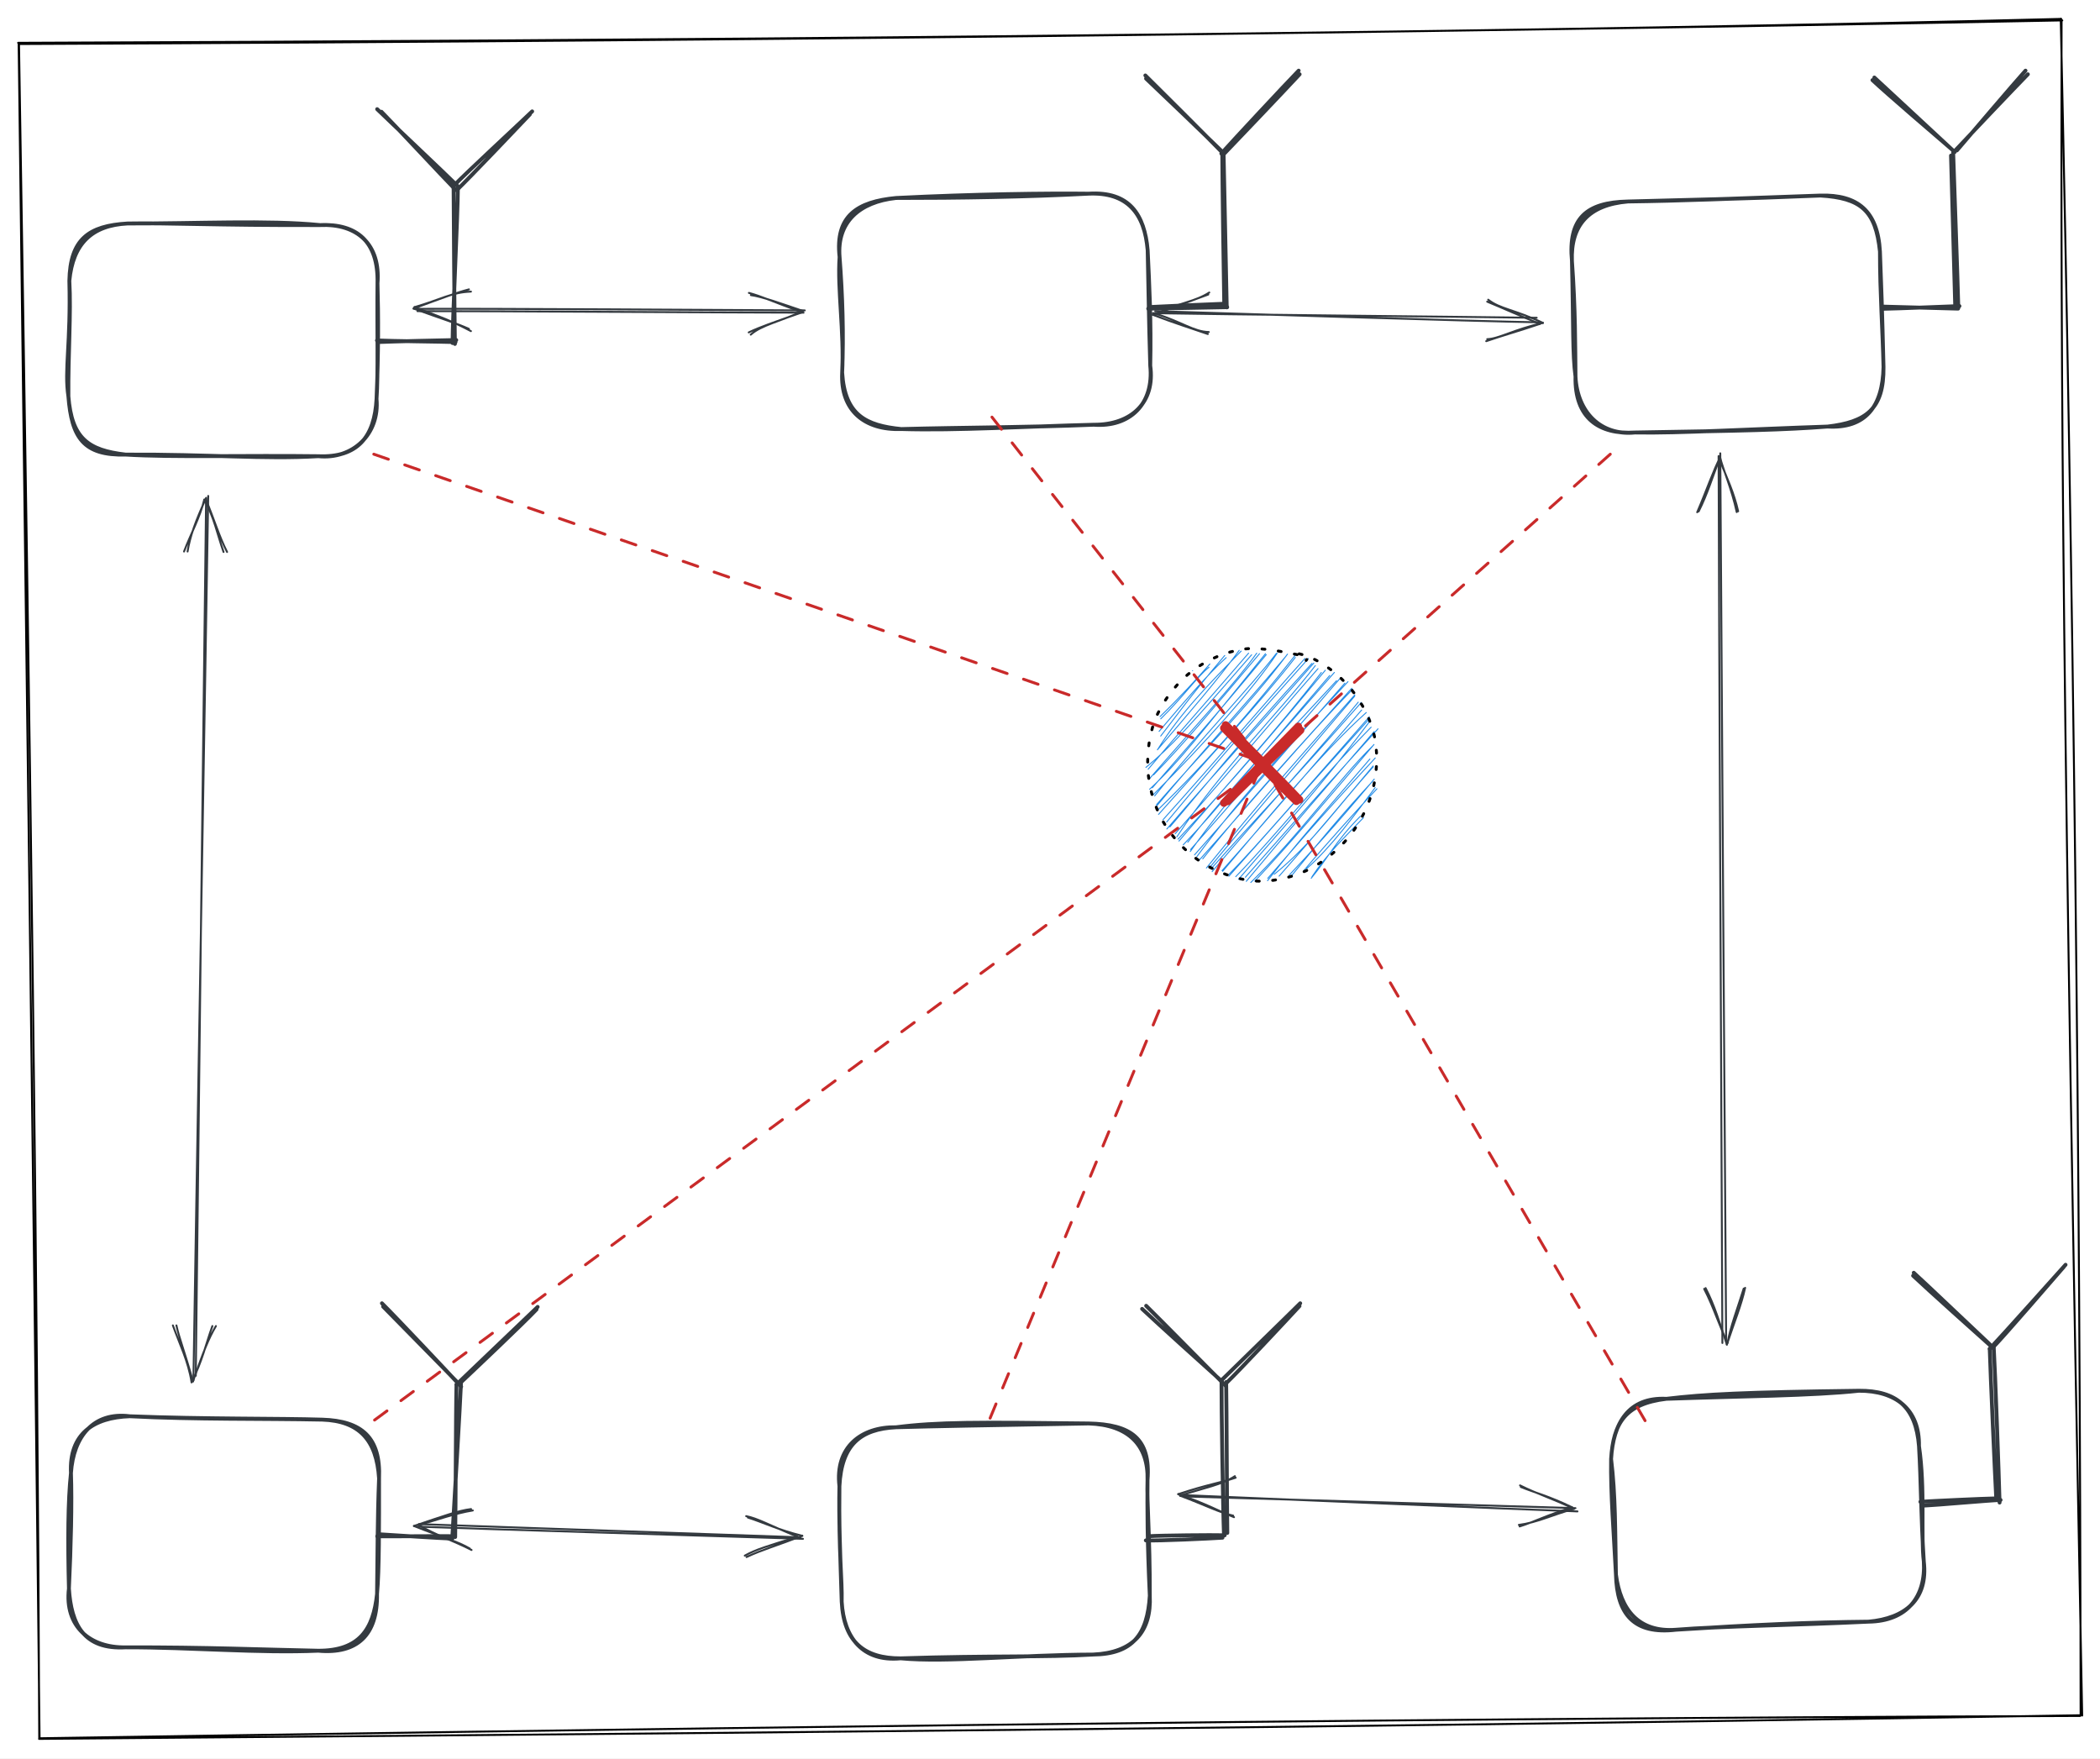
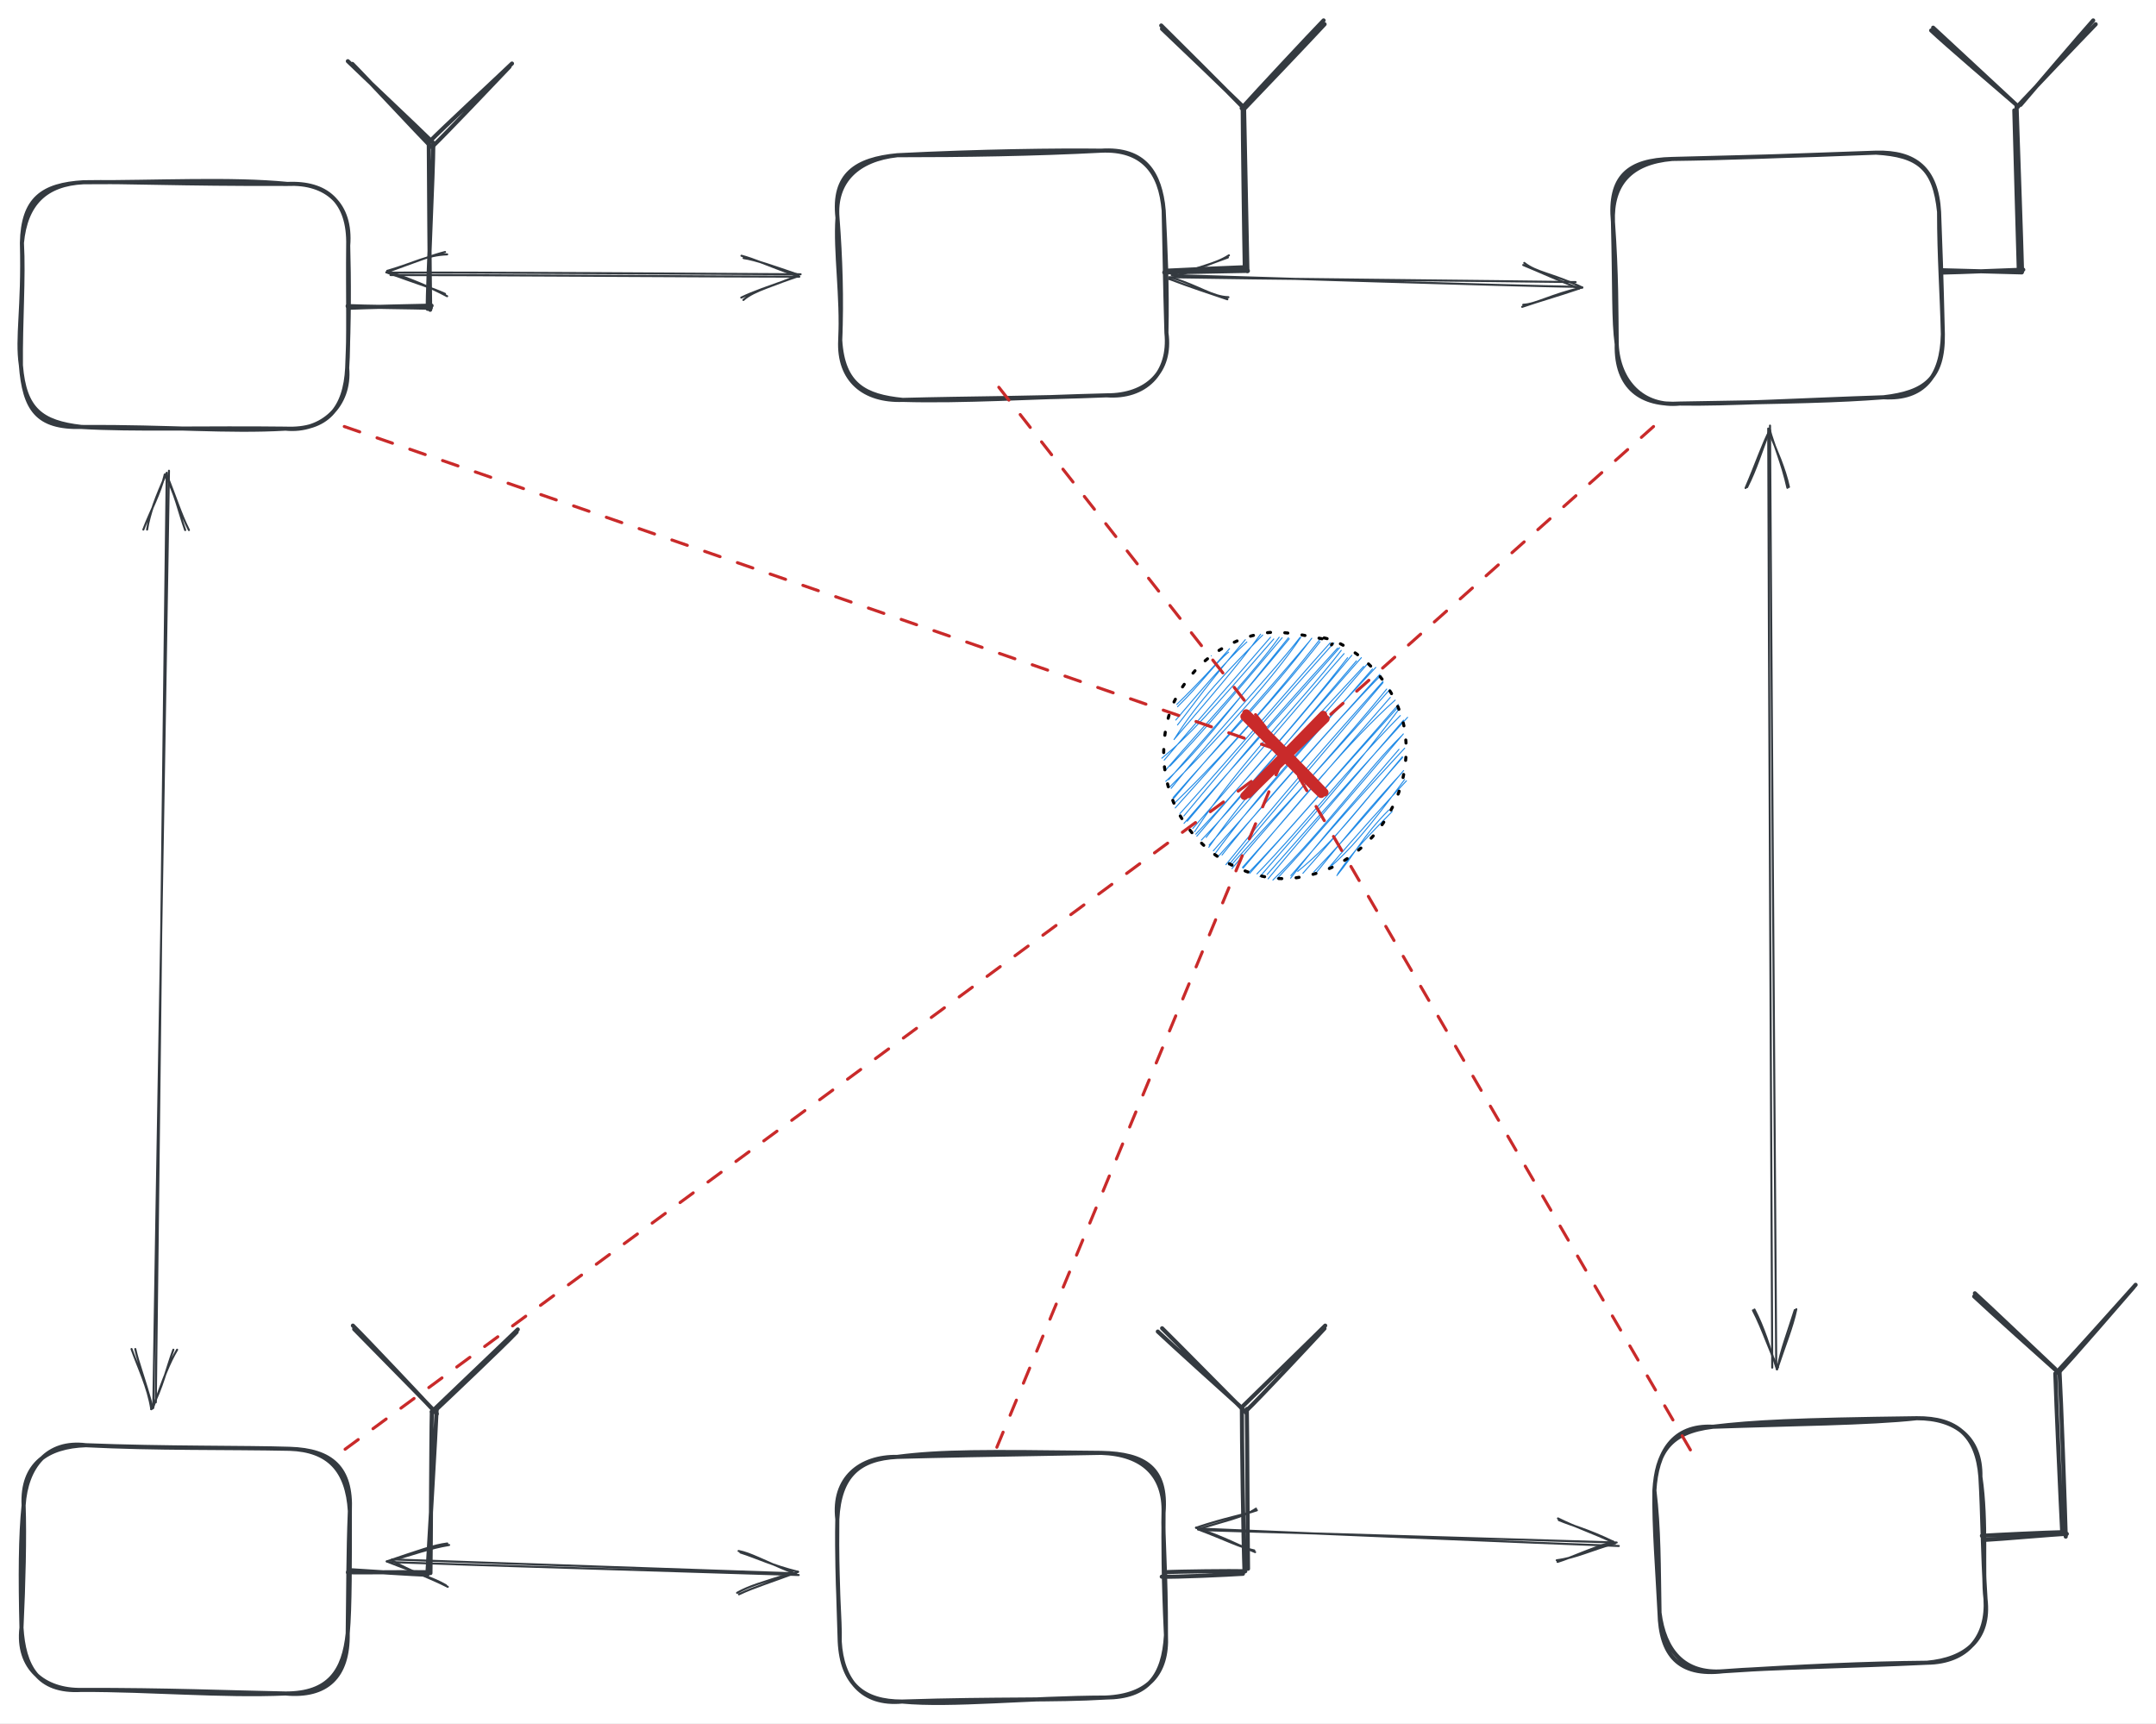
- <svg xmlns="http://www.w3.org/2000/svg" version="1.1" viewBox="0 0 1090.364 912.968" width="1090.364" height="912.968">
+ <svg xmlns="http://www.w3.org/2000/svg" version="1.1" viewBox="0 0 1057.22 844.937" width="1057.22" height="844.937">
  <defs>
    <style>
      @font-face {
        font-family: "Virgil";
        src: url("https://excalidraw.com/Virgil.woff2");
      }
      @font-face {
        font-family: "Cascadia";
        src: url("https://excalidraw.com/Cascadia.woff2");
      }
    </style>
  </defs>
-   <rect x="0" y="0" width="1090.364" height="912.968" fill="#ffffff" />
-   <g stroke-linecap="round" transform="translate(595.2598 336.6752) rotate(0 60 60)">
+   <rect x="0" y="0" width="1057.22" height="844.937" fill="#ffffff" />
+   <g stroke-linecap="round" transform="translate(570 310) rotate(0 60 60)">
    <path d="M23.96 11.56 C23.96 11.56, 23.96 11.56, 23.96 11.56 M23.96 11.56 C23.96 11.56, 23.96 11.56, 23.96 11.56 M7.42 36.55 C18.73 25.55, 26.5 14.48, 32.47 9.77 M7.05 35.41 C17.38 25.4, 25.9 16.08, 32.92 8.08 M7.4 45.49 C15.61 35.13, 21.21 26.59, 40.66 3.65 M6.56 43.06 C18.58 29.01, 31.03 14.12, 41.4 4.78 M5.7 52.64 C17.88 33.17, 32.54 18.4, 49.18 1.38 M5.8 52.5 C21.99 33.74, 38.02 15.04, 48.16 0.98 M-0.28 61.77 C12.68 51.22, 22.87 39.83, 54.6 3.31 M0.88 62.72 C15.65 45.2, 32.51 26.26, 53.03 2.45 M3.73 65.64 C19.56 49.31, 32.44 33.81, 58.71 2.72 M1.47 67.75 C23.54 42.27, 45.64 18.72, 57.26 2.46 M1.64 73.12 C17.83 58.07, 27.78 44.5, 61.8 2.73 M3.04 72.36 C19.05 53.69, 34.65 36.59, 62.22 3.22 M4.27 76.58 C28.08 46.96, 54.63 19.36, 67.52 2.5 M3.65 75.83 C30.57 49.12, 55.59 20.8, 67.85 2.51 M5.2 81.15 C28.5 54.27, 52.97 29.99, 73.24 2.95 M5.27 81.84 C27.33 55.39, 51.4 29.11, 72.48 3.99 M5.73 84.01 C32.32 58.3, 56.19 30.19, 77.04 3.78 M6.28 86.17 C32.84 56.24, 59.79 27.26, 77.31 4.68 M10.51 90.13 C35.03 60.55, 57.3 35.11, 84.08 5.24 M8.59 88.95 C35.91 58.6, 62.85 26.75, 82.29 5.19 M10.6 93.73 C37.06 62.87, 65.93 31.6, 86.89 7.6 M12.18 92.68 C29.91 72.06, 47.29 49.93, 85.93 7.77 M15.77 97.85 C39.01 62.47, 68.36 34.07, 87.7 8.91 M14.91 96.21 C44.3 62.83, 73.6 27.99, 89.09 10.49 M16.87 100.02 C40.81 71.78, 66.99 43.35, 90.8 12.5 M16.38 99.03 C44.76 69.05, 70.42 38.32, 92.88 11.32 M21.45 100.6 C36.42 81.36, 53.23 63.19, 97.56 12.48 M19.11 101.95 C37.17 83.12, 52.53 63.62, 95.15 14.05 M22.75 105.44 C45.95 72.73, 72.01 45.54, 98.69 16.76 M22.92 104.4 C50.39 73.22, 77.99 41.88, 100.26 15.86 M26.11 108.18 C46.63 80.28, 72.15 51.97, 104.64 17.25 M24.96 107.19 C42.3 87.8, 59.49 67.59, 103.01 18.03 M29.23 109.26 C51.66 80.9, 79.66 50.7, 106.62 20.67 M27.35 109.97 C54.84 79.42, 82.11 46.67, 107.08 21.2 M32.52 114.13 C52.4 89.95, 72.7 66.53, 108.17 24.75 M31.14 113.99 C57.11 81.76, 83.5 51.78, 108.19 24.11 M33.46 114.53 C52.09 93.46, 72.47 72.38, 111.57 28.03 M34.11 115.88 C61.72 83.13, 91.54 50.75, 109.98 27.88 M39.57 115.72 C66.08 84.36, 92.41 52.7, 114.13 33.29 M39.24 115.36 C64 87.57, 88.74 58.19, 111.75 31.96 M42.78 118.27 C63.16 95.59, 82.18 73.73, 115.9 36.37 M42.61 117.55 C59.75 99.9, 76.12 80.42, 115.76 35.43 M46.37 118.5 C69.37 94.81, 87.98 70.15, 116.66 40.88 M47.8 119.88 C67.44 96.99, 88.72 74.11, 115.64 38.23 M51.37 118.79 C65.44 102.98, 79.73 86.31, 120.23 41.73 M51.83 120.92 C72.9 95.56, 95.36 69.72, 118.23 43.16 M54.18 121.52 C80.68 95.49, 100.51 67.12, 117.49 50.6 M56.25 120.83 C73.87 102.02, 91.95 80.76, 118.14 49.87 M62.88 120.6 C78.6 100.27, 92.31 85.13, 116.01 57.42 M62.97 119.37 C72.94 108.05, 85.54 92.71, 118.79 56.88 M66.34 117.27 C85.73 101.71, 99.02 82.35, 117.76 61.45 M68.88 118.22 C87.97 96.64, 105.68 75.37, 117.69 61.03 M75.13 118.26 C89.9 100.14, 102.48 85, 117.44 68.96 M74.2 117.6 C84.58 106.52, 95.81 94.65, 118.28 67.84 M83.18 114.34 C95.99 103.08, 108.28 86.3, 118.77 72.23 M81.69 115.37 C95.41 99.19, 110.45 82.68, 119.67 72.87 M85.54 119.33 C94.02 109.29, 98.14 100.06, 111.03 87.17 M85.95 118.53 C93.14 107.58, 102.2 98.71, 112.68 87.89" stroke="#228be6" stroke-width="0.5" fill="none" />
    <path d="M79.31 2.8 C88 4.63, 97.18 11.33, 103.6 18.09 C110.02 24.85, 115.45 34.39, 117.83 43.36 C120.21 52.32, 119.97 62.82, 117.88 71.87 C115.79 80.92, 111.13 90.38, 105.29 97.64 C99.45 104.9, 91.16 111.61, 82.84 115.45 C74.52 119.28, 64.5 121.46, 55.37 120.67 C46.24 119.88, 35.88 115.87, 28.07 110.71 C20.26 105.55, 13.08 97.73, 8.52 89.71 C3.96 81.69, 1.21 71.8, 0.72 62.59 C0.23 53.37, 1.7 42.93, 5.59 34.41 C9.48 25.89, 16.51 17.15, 24.04 11.47 C31.57 5.79, 41.37 1.61, 50.78 0.31 C60.18 -0.99, 75.12 2.68, 80.48 3.66 C85.84 4.64, 83.26 5.37, 82.92 6.2" stroke="#000000" stroke-width="1.5" fill="none" stroke-dasharray="1.5 7" />
  </g>
-   <g stroke-linecap="round" transform="translate(837.6995 724.1287) rotate(357.6027 80 60)">
+   <g stroke-linecap="round" transform="translate(812.4397 697.4535) rotate(357.6027 80 60)">
    <path d="M30 0 M30 0 C50.17 -1.54, 70.21 -1.73, 130 0 M30 0 C68.34 0.24, 106.57 1.61, 130 0 M130 0 C149.62 0.65, 159.29 9.79, 160 30 M130 0 C149.23 0.73, 161.19 11.02, 160 30 M160 30 C162.35 52.28, 158.92 76.87, 160 90 M160 30 C160.32 48.89, 159.47 65.96, 160 90 M160 90 C161.49 109.8, 149.03 119.12, 130 120 M160 90 C160.37 108.19, 150.09 120.59, 130 120 M130 120 C99.49 119.01, 69.4 119.12, 30 120 M130 120 C92.79 120.25, 53.33 119.1, 30 120 M30 120 C10.51 120.71, 1.58 108.43, 0 90 M30 120 C8.01 121.66, -0.36 110.74, 0 90 M0 90 C0.54 67.27, 1.5 48.63, 0 30 M0 90 C-0.17 69.4, -1.05 47.7, 0 30 M0 30 C1.85 11.51, 10.29 -1.81, 30 0 M0 30 C1.92 11.72, 8.3 1.65, 30 0" stroke="#343a40" stroke-width="2" fill="none" />
  </g>
  <g stroke-linecap="round">
-     <g transform="translate(997.6061 779.9313) rotate(357.6027 20.3509 -0.1332738)">
+     <g transform="translate(972.3463 753.2561) rotate(357.6027 20.3509 -0.1332738)">
      <path d="M-0.47 -1.06 C5.86 -1.21, 32.07 -1.35, 38.99 -1.18 M1.49 0.99 C8.09 0.97, 34.61 -0.31, 41.17 -0.26" stroke="#343a40" stroke-width="2" fill="none" />
    </g>
  </g>
  <g stroke-linecap="round">
-     <g transform="translate(1035.933 779.1497) rotate(357.6027 -0.1339822 -39.72742)">
+     <g transform="translate(1010.673 752.4745) rotate(357.6027 -0.1339822 -39.72742)">
      <path d="M-1.06 -1.01 C-1.21 -14.09, -1.35 -65.64, -1.18 -78.95 M0.58 1.07 C0.8 -12.29, 1.15 -67.01, 0.92 -80.52" stroke="#343a40" stroke-width="2" fill="none" />
    </g>
  </g>
  <g stroke-linecap="round">
-     <g transform="translate(1033.445 700.0057) rotate(357.6027 -19.34692 -19.60326)">
+     <g transform="translate(1008.185 673.3305) rotate(357.6027 -19.34692 -19.60326)">
      <path d="M-1.01 -1.18 C-7.43 -7.67, -32.31 -33.47, -38.95 -40.02 M0.66 0.82 C-5.78 -5.38, -32.84 -31.8, -39.35 -38.5" stroke="#343a40" stroke-width="2" fill="none" />
    </g>
  </g>
  <g stroke-linecap="round">
-     <g transform="translate(1033.398 698.3853) rotate(357.6027 19.39877 -19.90981)">
+     <g transform="translate(1008.139 671.7101) rotate(357.6027 19.39877 -19.90981)">
      <path d="M-1.18 1.05 C5.66 -5.59, 33.19 -33.93, 39.98 -40.87 M0.4 0.55 C7.18 -5.87, 32.66 -33.1, 39.01 -39.79" stroke="#343a40" stroke-width="2" fill="none" />
    </g>
  </g>
-   <g stroke-linecap="round" transform="translate(436.4244 740.0506) rotate(358.873 80 60)">
+   <g stroke-linecap="round" transform="translate(411.1646 713.3754) rotate(358.873 80 60)">
    <path d="M30 0 M30 0 C51.52 -2.32, 72.32 -1.84, 130 0 M30 0 C51.37 -0.16, 71.98 -0.14, 130 0 M130 0 C150.63 1.04, 160.89 11.93, 160 30 M130 0 C151.78 0.87, 162.17 8.25, 160 30 M160 30 C159.33 42.25, 160.7 58, 160 90 M160 30 C159.58 45.14, 159.24 61.41, 160 90 M160 90 C158.42 110.08, 150.51 120.23, 130 120 M160 90 C160.54 108.77, 150.76 119.48, 130 120 M130 120 C91.39 119.35, 54.46 122.77, 30 120 M130 120 C104.62 121.04, 77.74 119.39, 30 120 M30 120 C11.44 119.69, 0.64 111.18, 0 90 M30 120 C10.24 121.5, 0.69 108.65, 0 90 M0 90 C-0.26 65.87, -0.71 46.11, 0 30 M0 90 C0.53 77.98, -1.13 66.5, 0 30 M0 30 C1.5 8.52, 11.43 0.59, 30 0 M0 30 C-2 9.81, 11.77 -0.65, 30 0" stroke="#343a40" stroke-width="2" fill="none" />
  </g>
  <g stroke-linecap="round">
-     <g transform="translate(596.4095 798.1032) rotate(358.873 19.01372 0.2125882)">
+     <g transform="translate(571.1496 771.428) rotate(358.873 19.01372 0.2125882)">
      <path d="M-0.02 -0.87 C6.76 -1.14, 33.03 -0.9, 39.52 -0.58 M-1.5 1.29 C5.19 1.69, 31.2 0.99, 38.33 0.66" stroke="#343a40" stroke-width="2" fill="none" />
    </g>
  </g>
  <g stroke-linecap="round">
-     <g transform="translate(635.5992 797.6901) rotate(358.873 0.4218905 -40.77552)">
+     <g transform="translate(610.3393 771.0149) rotate(358.873 0.4218905 -40.77552)">
      <path d="M-0.87 -0.48 C-1.14 -13.98, -0.9 -67.78, -0.58 -81.07 M0.88 -1.77 C0.92 -15.17, 1.83 -67.22, 1.83 -80.1" stroke="#343a40" stroke-width="2" fill="none" />
    </g>
  </g>
  <g stroke-linecap="round">
-     <g transform="translate(634.4504 718.0991) rotate(358.873 -19.80008 -19.38201)">
+     <g transform="translate(609.1906 691.4239) rotate(358.873 -19.80008 -19.38201)">
      <path d="M-0.48 -0.58 C-7.32 -6.92, -34.45 -32.43, -41.07 -38.93 M1.47 1.73 C-5.01 -4.85, -31.83 -33.25, -38.93 -40.5" stroke="#343a40" stroke-width="2" fill="none" />
    </g>
  </g>
  <g stroke-linecap="round">
-     <g transform="translate(634.4379 717.3116) rotate(358.873 20.24398 -19.6278)">
+     <g transform="translate(609.178 690.6364) rotate(358.873 20.24398 -19.6278)">
      <path d="M-0.58 -1.07 C6.41 -7.7, 34.24 -33.67, 41.07 -40.23 M1.32 0.98 C8.32 -5.42, 34.26 -32.1, 40.68 -38.81" stroke="#343a40" stroke-width="2" fill="none" />
    </g>
  </g>
-   <g stroke-linecap="round" transform="translate(817.0711 103.045) rotate(358.2338 80 60)">
+   <g stroke-linecap="round" transform="translate(791.8113 76.36984) rotate(358.2338 80 60)">
    <path d="M30 0 M30 0 C57.81 0.51, 82.71 0.19, 130 0 M30 0 C59.46 0.13, 88.84 0.46, 130 0 M130 0 C150.76 1.89, 158.48 8.45, 160 30 M130 0 C149.17 0.09, 159.48 8.73, 160 30 M160 30 C159.32 52.23, 160.18 70.51, 160 90 M160 30 C160.14 45.61, 160.21 60.95, 160 90 M160 90 C158.93 110.66, 149.55 121.74, 130 120 M160 90 C159.61 111.87, 150.09 118.31, 130 120 M130 120 C90.54 120.08, 52.46 121.15, 30 120 M130 120 C107.68 121.04, 86.26 120.83, 30 120 M30 120 C11.3 120.6, -1.18 111.56, 0 90 M30 120 C12 121.28, 0.3 108.34, 0 90 M0 90 C0.3 74.41, 1.06 55.41, 0 30 M0 90 C-1.24 78.16, -0.21 64.01, 0 30 M0 30 C-0.16 11.54, 9.44 1.1, 30 0 M0 30 C-1.39 7.77, 8.3 -0.2, 30 0" stroke="#343a40" stroke-width="2" fill="none" />
  </g>
  <g stroke-linecap="round">
-     <g transform="translate(977.0157 159.9545) rotate(358.2338 20.27744 -0.2528039)">
+     <g transform="translate(951.7558 133.2793) rotate(358.2338 20.27744 -0.2528039)">
      <path d="M1.07 -0.23 C7.89 -0.12, 33.92 -0.4, 40.39 -0.42 M0.17 -1.4 C6.92 -1.03, 33.16 0.54, 39.64 0.89" stroke="#343a40" stroke-width="2" fill="none" />
    </g>
  </g>
  <g stroke-linecap="round">
-     <g transform="translate(1015.786 159.3965) rotate(358.2338 -1.008802 -39.86992)">
+     <g transform="translate(990.5259 132.7213) rotate(358.2338 -1.008802 -39.86992)">
      <path d="M-0.23 0.39 C-0.12 -13.14, -0.4 -66.79, -0.42 -80.13 M-1.81 -0.45 C-1.8 -13.28, -1.67 -65.11, -1.59 -78.66" stroke="#343a40" stroke-width="2" fill="none" />
    </g>
  </g>
  <g stroke-linecap="round">
-     <g transform="translate(1013.929 80.02224) rotate(358.2338 -20.37737 -20.41152)">
+     <g transform="translate(988.6691 53.34704) rotate(358.2338 -20.37737 -20.41152)">
      <path d="M0.39 -0.42 C-6.48 -7.12, -33.46 -33.91, -40.13 -40.4 M-0.87 -1.69 C-8 -8.2, -34.59 -32.46, -41.14 -39.07" stroke="#343a40" stroke-width="2" fill="none" />
    </g>
  </g>
  <g stroke-linecap="round">
-     <g transform="translate(1013.897 78.79064) rotate(358.2338 19.58848 -20.83576)">
+     <g transform="translate(988.6371 52.11544) rotate(358.2338 19.58848 -20.83576)">
      <path d="M-0.42 -0.13 C6.22 -6.8, 32.76 -33.06, 39.6 -39.62 M1.56 -1.24 C8.02 -8.31, 32 -34.83, 38.44 -41.54" stroke="#343a40" stroke-width="2" fill="none" />
    </g>
  </g>
-   <g stroke-linecap="round" transform="translate(436.5804 101.6586) rotate(358.7198 80 60)">
+   <g stroke-linecap="round" transform="translate(411.3205 74.98344) rotate(358.7198 80 60)">
    <path d="M30 0 M30 0 C62.56 0.74, 97.5 0.99, 130 0 M30 0 C70.6 -1.14, 108.54 -0.74, 130 0 M130 0 C150.08 -0.45, 158.89 10.91, 160 30 M130 0 C151.48 -0.91, 158.77 11.71, 160 30 M160 30 C160.03 45.81, 159.79 65.29, 160 90 M160 30 C160.47 48.47, 161.01 67.23, 160 90 M160 90 C161.62 110.08, 148.53 121.83, 130 120 M160 90 C162.25 109.02, 149.61 120.58, 130 120 M130 120 C94.71 120.66, 62.58 119.86, 30 120 M130 120 C94.38 120.06, 58.94 121.52, 30 120 M30 120 C11.11 120.26, -1.44 109.81, 0 90 M30 120 C11.7 117.76, 0.86 112.13, 0 90 M0 90 C1.58 68.98, -1.56 46.4, 0 30 M0 90 C1.29 69.94, 1.07 49.85, 0 30 M0 30 C-1.94 8.52, 9.82 1.47, 30 0 M0 30 C-1.08 11.93, 10.84 1.64, 30 0" stroke="#343a40" stroke-width="2" fill="none" />
  </g>
  <g stroke-linecap="round">
-     <g transform="translate(596.5467 159.4221) rotate(358.7198 20.11143 -0.3879795)">
+     <g transform="translate(571.2869 132.7469) rotate(358.7198 20.11143 -0.3879795)">
      <path d="M-0.4 0.38 C6.44 0.49, 33.7 0.44, 40.62 0.53 M1.59 -0.47 C8.37 -0.7, 33.43 -1.23, 40 -1.31" stroke="#343a40" stroke-width="2" fill="none" />
    </g>
  </g>
  <g stroke-linecap="round">
-     <g transform="translate(635.6598 158.9915) rotate(358.7198 -0.1737181 -39.86618)">
+     <g transform="translate(610.3999 132.3163) rotate(358.7198 -0.1737181 -39.86618)">
      <path d="M0.38 0.62 C0.49 -12.45, 0.44 -65.48, 0.53 -78.84 M-0.88 -0.1 C-0.87 -13.44, -0.39 -66.76, -0.13 -80.36" stroke="#343a40" stroke-width="2" fill="none" />
    </g>
  </g>
  <g stroke-linecap="round">
-     <g transform="translate(634.3192 79.43336) rotate(358.7198 -19.27892 -20.08588)">
+     <g transform="translate(609.0593 52.75816) rotate(358.7198 -19.27892 -20.08588)">
      <path d="M0.62 0.53 C-5.78 -6.04, -32.15 -32.5, -38.84 -39.07 M-0.51 -0.23 C-6.94 -7.16, -32.59 -33.97, -39.18 -40.71" stroke="#343a40" stroke-width="2" fill="none" />
    </g>
  </g>
  <g stroke-linecap="round">
-     <g transform="translate(634.3082 78.55265) rotate(358.7198 20.14184 -20.1348)">
+     <g transform="translate(609.0484 51.87745) rotate(358.7198 20.14184 -20.1348)">
      <path d="M0.53 1.16 C7.29 -5.54, 34.16 -32.53, 40.93 -39.54 M-0.65 0.72 C6 -6.39, 33.54 -34.63, 40.47 -41.43" stroke="#343a40" stroke-width="2" fill="none" />
    </g>
  </g>
-   <g stroke-linecap="round" transform="translate(35.75634 116.447) rotate(0.4767686 80 60)">
+   <g stroke-linecap="round" transform="translate(10.4965 89.77182) rotate(0.4767686 80 60)">
    <path d="M30 0 M30 0 C66.74 -0.21, 102.26 -2.49, 130 0 M30 0 C52.03 -0.59, 74.97 0.6, 130 0 M130 0 C149.21 -1.07, 161.49 9.8, 160 30 M130 0 C148.88 -1.01, 160.37 8.19, 160 30 M160 30 C160.62 47.17, 160.81 66.02, 160 90 M160 30 C159.94 52.48, 160.81 77.4, 160 90 M160 90 C159.15 109.66, 150.51 120.71, 130 120 M160 90 C161.82 108.2, 148.01 121.66, 130 120 M130 120 C101.75 121.9, 73.69 119.42, 30 120 M130 120 C92.32 119.83, 54.29 121.29, 30 120 M30 120 C8.05 120.75, 1.85 111.51, 0 90 M30 120 C10.33 117.92, 1.92 111.72, 0 90 M0 90 C-2.17 76.26, 1.11 62.29, 0 30 M0 90 C-0.38 68.6, 1.1 46.91, 0 30 M0 30 C1.67 10.73, 11.42 1.07, 30 0 M0 30 C0.24 8.41, 9.7 1.35, 30 0" stroke="#343a40" stroke-width="2" fill="none" />
  </g>
  <g stroke-linecap="round">
-     <g transform="translate(195.7548 177.2837) rotate(0.4767686 20.54486 -0.2285078)">
+     <g transform="translate(170.4949 150.6085) rotate(0.4767686 20.54486 -0.2285078)">
      <path d="M0.93 0.46 C7.7 0.11, 34.77 -0.76, 41.13 -0.91 M-0.04 -0.35 C6.62 -0.06, 33.86 -0.02, 40.78 0.15" stroke="#343a40" stroke-width="2" fill="none" />
    </g>
  </g>
  <g stroke-linecap="round">
-     <g transform="translate(236.0842 177.4486) rotate(0.4767686 0.2044889 -39.89881)">
+     <g transform="translate(210.8243 150.7734) rotate(0.4767686 0.2044889 -39.89881)">
      <path d="M0.46 1.13 C0.11 -12.51, -0.76 -67.42, -0.91 -80.93 M-0.77 0.68 C-0.84 -12.92, 1.43 -66.66, 1.32 -79.88" stroke="#343a40" stroke-width="2" fill="none" />
    </g>
  </g>
  <g stroke-linecap="round">
-     <g transform="translate(236.5817 97.28342) rotate(0.4767686 -19.89881 -19.60523)">
+     <g transform="translate(211.3219 70.60822) rotate(0.4767686 -19.89881 -19.60523)">
      <path d="M1.13 -0.91 C-5.85 -7.73, -34.08 -33.87, -40.93 -40.43 M0.27 1.22 C-6.42 -5.46, -31.88 -32.4, -38.7 -39.12" stroke="#343a40" stroke-width="2" fill="none" />
    </g>
  </g>
  <g stroke-linecap="round">
-     <g transform="translate(236.5784 97.60981) rotate(0.4767686 19.32699 -19.37635)">
+     <g transform="translate(211.3186 70.93461) rotate(0.4767686 19.32699 -19.37635)">
      <path d="M-0.91 -0.93 C5.61 -7.78, 32.79 -33.33, 39.57 -39.95 M0.81 1.2 C7.09 -4.93, 32.05 -31.57, 38.39 -38.39" stroke="#343a40" stroke-width="2" fill="none" />
    </g>
  </g>
-   <g stroke-linecap="round" transform="translate(36.30157 736.2002) rotate(1.006617 80 60)">
+   <g stroke-linecap="round" transform="translate(11.04173 709.525) rotate(1.006617 80 60)">
    <path d="M30 0 M30 0 C68.7 0.86, 108.4 -0.33, 130 0 M30 0 C64.03 1.14, 99.03 -0.09, 130 0 M130 0 C149.12 0.32, 158.42 10.08, 160 30 M130 0 C150.59 0.27, 160.54 8.77, 160 30 M160 30 C159.52 51.61, 159.94 68.5, 160 90 M160 30 C160.42 53.73, 160.94 77.74, 160 90 M160 90 C158.43 108.27, 151.44 119.69, 130 120 M160 90 C160.74 111.36, 150.24 121.5, 130 120 M130 120 C98.73 121.89, 64.24 119.34, 30 120 M130 120 C101.31 119.95, 72.62 119.17, 30 120 M30 120 C8.19 121.67, 1.5 108.52, 0 90 M30 120 C11.65 120.68, -2 109.81, 0 90 M0 90 C-1.04 65.44, -1.31 44.57, 0 30 M0 90 C0.65 68.32, 0.82 45.31, 0 30 M0 30 C-1.38 9.74, 11.17 0.95, 30 0 M0 30 C0.93 11.13, 11.04 -2.06, 30 0" stroke="#343a40" stroke-width="2" fill="none" />
  </g>
  <g stroke-linecap="round">
-     <g transform="translate(196.2901 797.9508) rotate(1.006617 19.64756 -0.2220958)">
+     <g transform="translate(171.0303 771.2756) rotate(1.006617 19.64756 -0.2220958)">
      <path d="M-0.43 0.05 C6.34 0.09, 32.9 -0.78, 39.73 -0.66 M1.54 -0.97 C8.21 -0.7, 32.22 0.56, 38.64 0.53" stroke="#343a40" stroke-width="2" fill="none" />
    </g>
  </g>
  <g stroke-linecap="round">
-     <g transform="translate(236.9994 798.3174) rotate(1.006617 0.1584015 -40.779)">
+     <g transform="translate(211.7396 771.6422) rotate(1.006617 0.1584015 -40.779)">
      <path d="M0.05 -0.27 C0.09 -13.44, -0.78 -66.08, -0.66 -79.45 M-1.38 -1.46 C-0.86 -14.95, 1.4 -68.3, 1.7 -81.29" stroke="#343a40" stroke-width="2" fill="none" />
    </g>
  </g>
  <g stroke-linecap="round">
-     <g transform="translate(238.037 717.9871) rotate(1.006617 -19.16243 -19.67216)">
+     <g transform="translate(212.7772 691.3119) rotate(1.006617 -19.16243 -19.67216)">
      <path d="M-0.27 -0.66 C-6.77 -7.21, -32.75 -32.57, -39.45 -39.23 M1.79 1.6 C-4.79 -5.29, -32.9 -34.07, -40.11 -40.95" stroke="#343a40" stroke-width="2" fill="none" />
    </g>
  </g>
  <g stroke-linecap="round">
-     <g transform="translate(238.0361 718.6761) rotate(1.006617 20.05372 -19.96375)">
+     <g transform="translate(212.7763 692.0009) rotate(1.006617 20.05372 -19.96375)">
      <path d="M-0.66 0.55 C6.12 -6.15, 34.1 -33.87, 40.77 -40.48 M1.19 -0.21 C7.88 -6.72, 34.05 -32.39, 40.23 -39.19" stroke="#343a40" stroke-width="2" fill="none" />
    </g>
  </g>
  <g stroke-linecap="round">
-     <g transform="translate(318.321 60.07159) rotate(89.32596 -1.623882 101.2779)">
+     <g transform="translate(293.0611 33.39639) rotate(89.32596 -1.623882 101.2779)">
      <path d="M0.55 0.77 C0.16 34.42, -2.3 167.73, -2.6 201.23 M-0.62 0.13 C-1.19 33.98, -3.65 168.61, -3.8 202.43" stroke="#343a40" stroke-width="1" fill="none" />
    </g>
-     <g transform="translate(318.321 60.07159) rotate(89.32596 -1.623882 101.2779)">
+     <g transform="translate(293.0611 33.39639) rotate(89.32596 -1.623882 101.2779)">
      <path d="M11.64 28.33 C6.72 22.79, 4.86 12.47, -0.33 1.09 M10.47 29.36 C7.64 23.21, 5.78 17.48, 0.38 1.58" stroke="#343a40" stroke-width="1" fill="none" />
    </g>
-     <g transform="translate(318.321 60.07159) rotate(89.32596 -1.623882 101.2779)">
+     <g transform="translate(293.0611 33.39639) rotate(89.32596 -1.623882 101.2779)">
      <path d="M-8.88 28 C-8.11 22.46, -4.27 12.22, -0.33 1.09 M-10.05 29.03 C-8.34 22.9, -5.67 17.24, 0.38 1.58" stroke="#343a40" stroke-width="1" fill="none" />
    </g>
-     <g transform="translate(318.321 60.07159) rotate(89.32596 -1.623882 101.2779)">
+     <g transform="translate(293.0611 33.39639) rotate(89.32596 -1.623882 101.2779)">
      <path d="M-12.42 173.32 C-12.18 183.41, -8.57 188.8, -4.68 202.75 M-13.59 174.34 C-12.04 180.68, -9.54 187.48, -3.97 203.24" stroke="#343a40" stroke-width="1" fill="none" />
    </g>
-     <g transform="translate(318.321 60.07159) rotate(89.32596 -1.623882 101.2779)">
+     <g transform="translate(293.0611 33.39639) rotate(89.32596 -1.623882 101.2779)">
      <path d="M8.1 173.57 C2.65 183.69, 0.57 189.01, -4.68 202.75 M6.93 174.6 C3.94 180.93, 1.9 187.67, -3.97 203.24" stroke="#343a40" stroke-width="1" fill="none" />
    </g>
  </g>
  <g stroke-linecap="round">
-     <g transform="translate(695.2352 265.4183) rotate(89.32596 3.80228 -100.9665)">
+     <g transform="translate(669.9754 238.7431) rotate(89.32596 3.80228 -100.9665)">
      <path d="M0.77 -0.48 C1.8 -33.87, 4.64 -166.34, 5.51 -199.8 M-0.28 -1.77 C1.2 -35.54, 6.97 -168.37, 7.89 -201.46" stroke="#343a40" stroke-width="1" fill="none" />
    </g>
-     <g transform="translate(695.2352 265.4183) rotate(89.32596 3.80228 -100.9665)">
+     <g transform="translate(669.9754 238.7431) rotate(89.32596 3.80228 -100.9665)">
      <path d="M-9.61 -29.97 C-4.85 -22.21, -4.97 -15.93, 1.09 -2.05 M-8.58 -29.44 C-5.5 -20.5, -2.05 -11.8, 1.58 -0.44" stroke="#343a40" stroke-width="1" fill="none" />
    </g>
-     <g transform="translate(695.2352 265.4183) rotate(89.32596 3.80228 -100.9665)">
+     <g transform="translate(669.9754 238.7431) rotate(89.32596 3.80228 -100.9665)">
      <path d="M10.91 -29.48 C10.64 -21.71, 5.51 -15.55, 1.09 -2.05 M11.93 -28.95 C8.78 -20.14, 6 -11.59, 1.58 -0.44" stroke="#343a40" stroke-width="1" fill="none" />
    </g>
-     <g transform="translate(695.2352 265.4183) rotate(89.32596 3.80228 -100.9665)">
+     <g transform="translate(669.9754 238.7431) rotate(89.32596 3.80228 -100.9665)">
      <path d="M16.31 -173.98 C16.21 -180.04, 11.49 -187.7, 8.21 -203.04 M17.34 -173.44 C14.56 -181.8, 12.3 -190.43, 8.7 -201.42" stroke="#343a40" stroke-width="1" fill="none" />
    </g>
-     <g transform="translate(695.2352 265.4183) rotate(89.32596 3.80228 -100.9665)">
+     <g transform="translate(669.9754 238.7431) rotate(89.32596 3.80228 -100.9665)">
      <path d="M-4.19 -174.73 C0.72 -180.74, 1.03 -188.22, 8.21 -203.04 M-3.17 -174.2 C0.29 -182.35, 4.26 -190.75, 8.7 -201.42" stroke="#343a40" stroke-width="1" fill="none" />
    </g>
  </g>
  <g stroke-linecap="round">
-     <g transform="translate(-125.1884 481.798) rotate(89.32596 229.4582 5.314759)">
+     <g transform="translate(-150.4482 455.1228) rotate(89.32596 229.4582 5.314759)">
      <path d="M0.89 -0.12 C77.07 1.75, 380.53 8.88, 456.61 10.6 M-0.1 -1.23 C76.53 0.86, 382.88 9.82, 459.01 11.86" stroke="#343a40" stroke-width="1" fill="none" />
    </g>
-     <g transform="translate(-125.1884 481.798) rotate(89.32596 229.4582 5.314759)">
+     <g transform="translate(-150.4482 455.1228) rotate(89.32596 229.4582 5.314759)">
      <path d="M29.11 -10.68 C20.98 -6.68, 12.89 -4.43, 1.4 0.11 M29.09 -8.84 C19.9 -5.71, 10.92 -4.15, 1.81 0.86" stroke="#343a40" stroke-width="1" fill="none" />
    </g>
-     <g transform="translate(-125.1884 481.798) rotate(89.32596 229.4582 5.314759)">
+     <g transform="translate(-150.4482 455.1228) rotate(89.32596 229.4582 5.314759)">
      <path d="M28.63 9.83 C20.74 8.49, 12.76 5.4, 1.4 0.11 M28.61 11.67 C19.68 8.17, 10.86 3.1, 1.81 0.86" stroke="#343a40" stroke-width="1" fill="none" />
    </g>
-     <g transform="translate(-125.1884 481.798) rotate(89.32596 229.4582 5.314759)">
+     <g transform="translate(-150.4482 455.1228) rotate(89.32596 229.4582 5.314759)">
      <path d="M430.34 20.35 C437.13 18.97, 443.84 16.26, 459.52 12.1 M430.32 22.19 C439.63 18.98, 449.05 14.38, 459.93 12.84" stroke="#343a40" stroke-width="1" fill="none" />
    </g>
-     <g transform="translate(-125.1884 481.798) rotate(89.32596 229.4582 5.314759)">
+     <g transform="translate(-150.4482 455.1228) rotate(89.32596 229.4582 5.314759)">
      <path d="M430.92 -0.16 C437.45 3.8, 444.01 6.44, 459.52 12.1 M430.9 1.68 C439.91 5.1, 449.14 7.13, 459.93 12.84" stroke="#343a40" stroke-width="1" fill="none" />
    </g>
  </g>
  <g stroke-linecap="round">
-     <g transform="translate(720.9949 678.7283) rotate(89.32596 -4.713285 101.7484)">
+     <g transform="translate(695.735 652.0531) rotate(89.32596 -4.713285 101.7484)">
      <path d="M-0.95 0.05 C-2.42 33.83, -7.98 169.19, -9.4 202.86 M0.76 -0.97 C-0.81 33, -8.38 170.46, -10.18 204.47" stroke="#343a40" stroke-width="1" fill="none" />
    </g>
-     <g transform="translate(720.9949 678.7283) rotate(89.32596 -4.713285 101.7484)">
+     <g transform="translate(695.735 652.0531) rotate(89.32596 -4.713285 101.7484)">
      <path d="M8.21 29.15 C5.99 21.72, 2.37 14.59, -1.4 1.78 M7.4 29.55 C6.31 20.13, 2.59 12.72, -0.59 0.84" stroke="#343a40" stroke-width="1" fill="none" />
    </g>
-     <g transform="translate(720.9949 678.7283) rotate(89.32596 -4.713285 101.7484)">
+     <g transform="translate(695.735 652.0531) rotate(89.32596 -4.713285 101.7484)">
      <path d="M-12.29 28.3 C-9.26 21.24, -7.64 14.34, -1.4 1.78 M-13.11 28.7 C-8.39 19.51, -6.3 12.34, -0.59 0.84" stroke="#343a40" stroke-width="1" fill="none" />
    </g>
-     <g transform="translate(720.9949 678.7283) rotate(89.32596 -4.713285 101.7484)">
+     <g transform="translate(695.735 652.0531) rotate(89.32596 -4.713285 101.7484)">
      <path d="M-18.83 176.28 C-16.4 183.65, -15.46 191.19, -10.64 206.21 M-19.64 176.68 C-15.23 183.46, -13.91 192.26, -9.83 205.26" stroke="#343a40" stroke-width="1" fill="none" />
    </g>
-     <g transform="translate(720.9949 678.7283) rotate(89.32596 -4.713285 101.7484)">
+     <g transform="translate(695.735 652.0531) rotate(89.32596 -4.713285 101.7484)">
      <path d="M1.66 177.38 C-1.15 184.31, -5.46 191.57, -10.64 206.21 M0.85 177.79 C-0.54 184.26, -5.02 192.74, -9.83 205.26" stroke="#343a40" stroke-width="1" fill="none" />
    </g>
  </g>
  <g stroke-linecap="round">
-     <g transform="translate(664.1799 464.7351) rotate(89.32596 229.5682 1.59197)">
+     <g transform="translate(638.92 438.0599) rotate(89.32596 229.5682 1.59197)">
      <path d="M0.05 0.31 C76.77 1.09, 383.91 3.17, 460.52 3.76 M-1.39 -0.58 C75.17 -0.09, 382.98 1.4, 459.65 1.79" stroke="#343a40" stroke-width="1" fill="none" />
    </g>
-     <g transform="translate(664.1799 464.7351) rotate(89.32596 229.5682 1.59197)">
+     <g transform="translate(638.92 438.0599) rotate(89.32596 229.5682 1.59197)">
      <path d="M28.83 -9.51 C19.77 -7.62, 11.03 -3.83, 1.78 -0.04 M29.23 -8.76 C17.12 -6.29, 7.02 -1.93, 0.84 -0.48" stroke="#343a40" stroke-width="1" fill="none" />
    </g>
-     <g transform="translate(664.1799 464.7351) rotate(89.32596 229.5682 1.59197)">
+     <g transform="translate(638.92 438.0599) rotate(89.32596 229.5682 1.59197)">
      <path d="M28.67 11.01 C19.82 6.41, 11.13 3.72, 1.78 -0.04 M29.07 11.76 C17.01 6.41, 6.97 2.94, 0.84 -0.48" stroke="#343a40" stroke-width="1" fill="none" />
    </g>
-     <g transform="translate(664.1799 464.7351) rotate(89.32596 229.5682 1.59197)">
+     <g transform="translate(638.92 438.0599) rotate(89.32596 229.5682 1.59197)">
      <path d="M431.92 12.14 C440.88 7.63, 450 5.04, 461.38 1.45 M432.32 12.89 C441.74 8.09, 453.19 4.75, 460.44 1" stroke="#343a40" stroke-width="1" fill="none" />
    </g>
-     <g transform="translate(664.1799 464.7351) rotate(89.32596 229.5682 1.59197)">
+     <g transform="translate(638.92 438.0599) rotate(89.32596 229.5682 1.59197)">
      <path d="M432.02 -8.38 C440.79 -6.4, 449.87 -2.5, 461.38 1.45 M432.42 -7.63 C441.81 -4.61, 453.22 -0.12, 460.44 1" stroke="#343a40" stroke-width="1" fill="none" />
    </g>
  </g>
  <g stroke-linecap="round">
-     <g transform="translate(312.7179 895.1514) rotate(89.32596 4.00949 -99.99515)">
+     <g transform="translate(287.458 868.4762) rotate(89.32596 4.00949 -99.99515)">
      <path d="M0.31 0.14 C1.97 -33.22, 7.54 -166.81, 9.01 -200.13 M-0.99 -0.83 C0.62 -34.05, 6.62 -165.97, 8.21 -198.93" stroke="#343a40" stroke-width="1" fill="none" />
    </g>
-     <g transform="translate(312.7179 895.1514) rotate(89.32596 4.00949 -99.99515)">
+     <g transform="translate(287.458 868.4762) rotate(89.32596 4.00949 -99.99515)">
      <path d="M-8.48 -28 C-7.78 -21.51, -5.17 -14.1, -0.04 1.76 M-7.74 -28.9 C-6.35 -19.61, -3.09 -10.38, -0.48 -0.73" stroke="#343a40" stroke-width="1" fill="none" />
    </g>
-     <g transform="translate(312.7179 895.1514) rotate(89.32596 4.00949 -99.99515)">
+     <g transform="translate(287.458 868.4762) rotate(89.32596 4.00949 -99.99515)">
      <path d="M12.02 -27.11 C8.19 -20.76, 6.27 -13.55, -0.04 1.76 M12.77 -28 C7.93 -18.8, 4.96 -9.84, -0.48 -0.73" stroke="#343a40" stroke-width="1" fill="none" />
    </g>
-     <g transform="translate(312.7179 895.1514) rotate(89.32596 4.00949 -99.99515)">
+     <g transform="translate(287.458 868.4762) rotate(89.32596 4.00949 -99.99515)">
      <path d="M17.38 -169.82 C14.09 -175.94, 12.73 -181.2, 7.87 -197.3 M18.12 -170.72 C14.47 -178.66, 12.28 -186.82, 7.43 -199.8" stroke="#343a40" stroke-width="1" fill="none" />
    </g>
-     <g transform="translate(312.7179 895.1514) rotate(89.32596 4.00949 -99.99515)">
+     <g transform="translate(287.458 868.4762) rotate(89.32596 4.00949 -99.99515)">
      <path d="M-3.12 -170.78 C-1.88 -176.74, 1.29 -181.78, 7.87 -197.3 M-2.38 -171.67 C0.19 -179.51, 4.23 -187.38, 7.43 -199.8" stroke="#343a40" stroke-width="1" fill="none" />
    </g>
  </g>
-   <g stroke-linecap="round" transform="translate(104.9026 -73.55502) rotate(89.32596 440.2792 530.0391)">
-     <path d="M0.32 -0.41 C184.14 2.19, 367.26 3.36, 880.8 -0.75 M-0.31 0.02 C296.28 -3.09, 593.09 -3.12, 880.55 0.07 M881 0.29 C877.66 394.46, 879.1 786.64, 880.11 1059.32 M880.62 -0.38 C882.01 260.62, 882.36 522.18, 880.44 1060.15 M880.32 1060.06 C630.57 1058.04, 380.82 1058.61, 0.78 1060.21 M880.29 1059.88 C575.99 1059.65, 271.92 1060.24, 0.22 1060.4 M-0.25 1060.67 C2.52 721.8, 3.59 382.89, 0.61 -0.77 M0.39 1059.98 C3.53 648.38, 3.09 237.72, -0.19 -0.22" stroke="#000000" stroke-width="1" fill="none" />
-   </g>
-   <g stroke-linecap="round">
-     <g transform="translate(636.2347 378.288) rotate(89.32596 19.12046 18.7617)">
+   <g stroke-linecap="round">
+     <g transform="translate(610.9748 351.6128) rotate(89.32596 19.12046 18.7617)">
      <path d="M-0.51 -0.2 C5.76 6.08, 32.1 32.59, 38.75 38.88 M1.42 -1.35 C7.47 5.07, 31.68 30.36, 37.96 36.98" stroke="#c92a2a" stroke-width="4" fill="none" />
    </g>
  </g>
  <g stroke-linecap="round">
-     <g transform="translate(636.8885 415.2984) rotate(89.32596 18.2106 -19.09302)">
+     <g transform="translate(611.6287 388.6232) rotate(89.32596 18.2106 -19.09302)">
      <path d="M-0.2 0.3 C5.97 -5.76, 32.02 -30.34, 38.19 -36.86 M-1.77 -0.58 C4.18 -6.92, 30.63 -32.24, 37.46 -38.49" stroke="#c92a2a" stroke-width="4" fill="none" />
    </g>
  </g>
-   <g stroke-opacity="0" fill-opacity="0" stroke-linecap="round" transform="translate(615.2598 376.6752) rotate(0 50 40)">
+   <g stroke-opacity="0" fill-opacity="0" stroke-linecap="round" transform="translate(590 350) rotate(0 50 40)">
    <path d="M60.57 1.28 C69.22 2.2, 79.59 6.82, 85.83 11.76 C92.07 16.7, 96.1 23.88, 98.03 30.92 C99.95 37.97, 100.36 47.16, 97.38 54.03 C94.39 60.91, 87.55 67.85, 80.12 72.18 C72.69 76.51, 61.98 79.53, 52.82 80.01 C43.65 80.49, 32.99 78.73, 25.14 75.08 C17.28 71.42, 9.91 64.61, 5.67 58.08 C1.43 51.55, -0.97 43, -0.31 35.89 C0.35 28.79, 4.07 20.93, 9.62 15.44 C15.17 9.95, 23.21 5.05, 32.97 2.96 C42.74 0.87, 61.53 2.4, 68.21 2.9 C74.89 3.41, 73.51 5.32, 73.07 5.99" stroke="#000000" stroke-width="1.5" fill="none" stroke-dasharray="1.5 7" />
  </g>
  <g stroke-linecap="round">
-     <g transform="translate(195.2598 236.6752) rotate(0 229.6025 79.06041)">
+     <g transform="translate(170 210) rotate(0 229.6025 79.06041)">
      <path d="M-1.18 -0.86 C75.72 25.82, 383.5 132.31, 460.38 158.98" stroke="#c92a2a" stroke-width="1.5" fill="none" stroke-dasharray="8 9" />
    </g>
  </g>
  <g stroke-linecap="round">
-     <g transform="translate(515.2598 216.6752) rotate(0 70.10652 89.59459)">
+     <g transform="translate(490 190) rotate(0 70.10652 89.59459)">
      <path d="M-0.21 -0.11 C23.06 29.83, 117.06 149.21, 140.42 179.3" stroke="#c92a2a" stroke-width="1.5" fill="none" stroke-dasharray="8 9" />
    </g>
  </g>
  <g stroke-linecap="round">
-     <g transform="translate(835.2598 236.6752) rotate(0 -89.59551 79.7492)">
+     <g transform="translate(810 210) rotate(0 -89.59551 79.7492)">
      <path d="M0.83 -0.86 C-29.25 25.96, -150.01 133.66, -180.02 160.36" stroke="#c92a2a" stroke-width="1.5" fill="none" stroke-dasharray="8 9" />
    </g>
  </g>
  <g stroke-linecap="round">
-     <g transform="translate(855.2598 736.6752) rotate(0 -100.1192 -169.2607)">
+     <g transform="translate(830 710) rotate(0 -100.1192 -169.2607)">
      <path d="M-1.1 0.95 C-34.21 -55.77, -166.06 -282.67, -199.14 -339.47" stroke="#c92a2a" stroke-width="1.5" fill="none" stroke-dasharray="8 9" />
    </g>
  </g>
  <g stroke-linecap="round">
-     <g transform="translate(515.2598 736.6752) rotate(0 69.45924 -170.5068)">
+     <g transform="translate(490 710) rotate(0 69.45924 -170.5068)">
      <path d="M-1.18 -0.35 C22.33 -56.93, 116.37 -284.09, 140.1 -340.66" stroke="#c92a2a" stroke-width="1.5" fill="none" stroke-dasharray="8 9" />
    </g>
  </g>
  <g stroke-linecap="round">
-     <g transform="translate(195.2598 736.6752) rotate(0 230.0802 -169.5051)">
+     <g transform="translate(170 710) rotate(0 230.0802 -169.5051)">
      <path d="M-0.78 0.63 C76.23 -56.02, 384.29 -282.95, 460.94 -339.64" stroke="#c92a2a" stroke-width="1.5" fill="none" stroke-dasharray="8 9" />
    </g>
  </g>
</svg>
